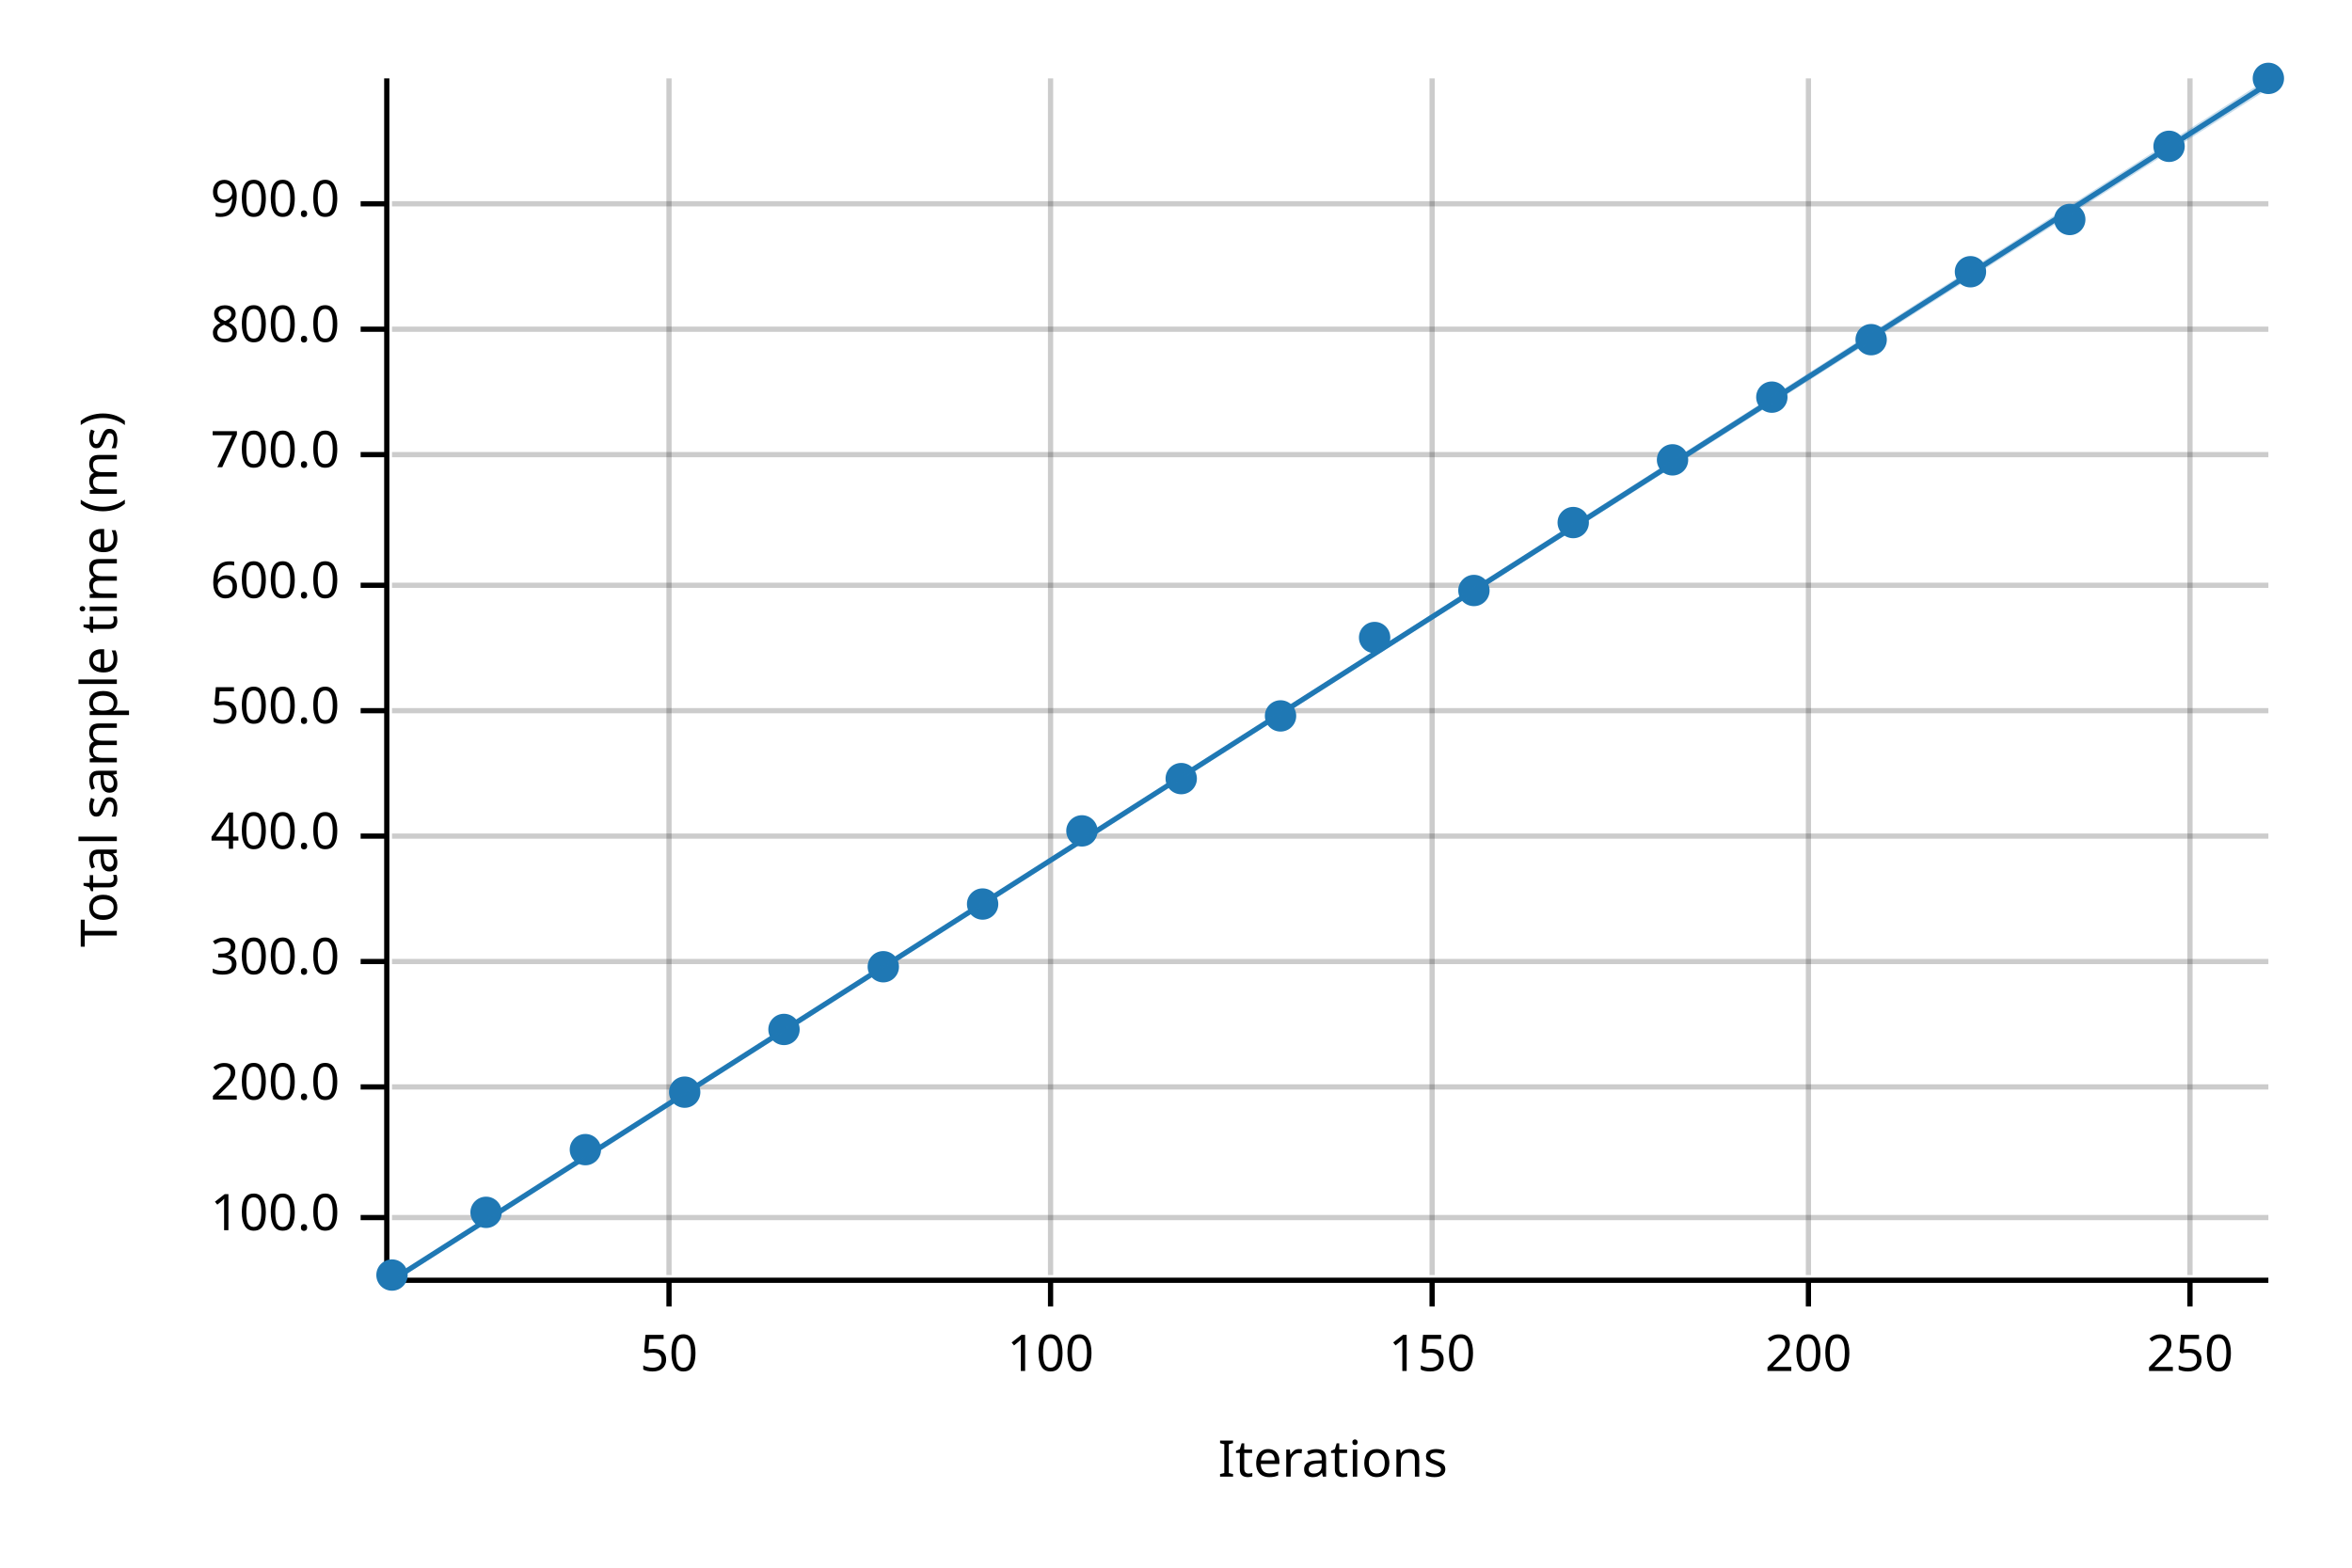
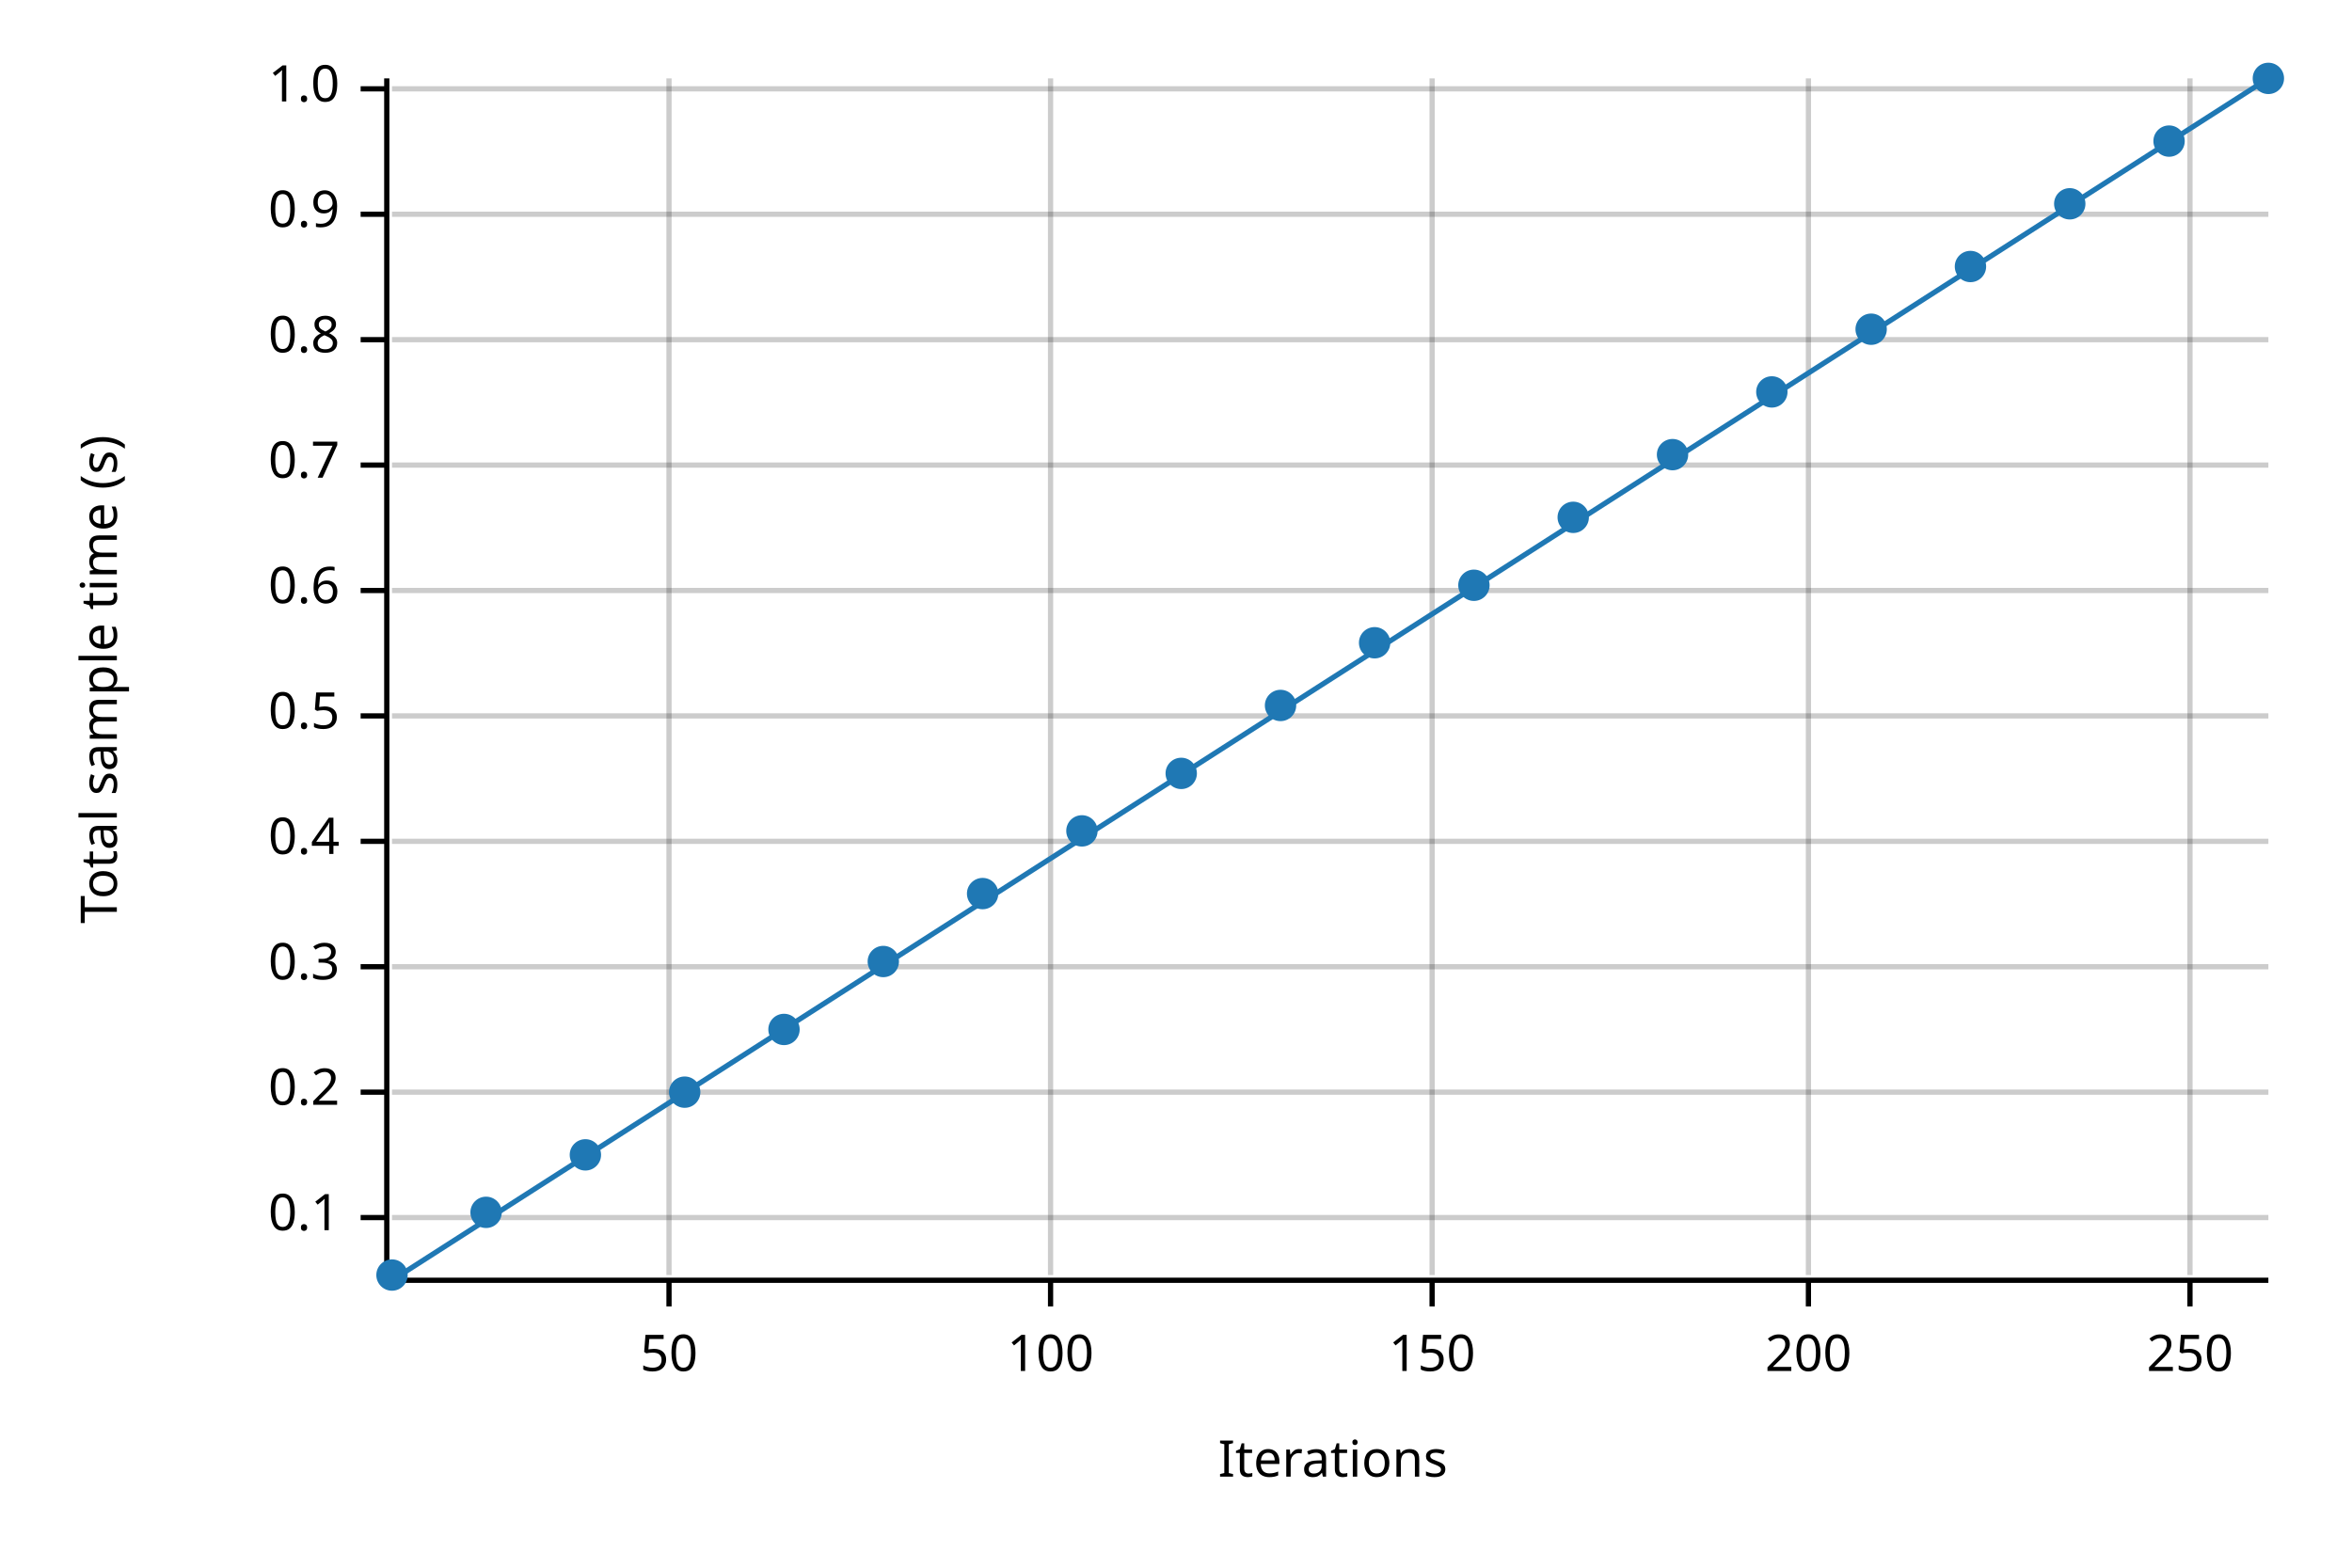
<svg xmlns="http://www.w3.org/2000/svg" width="450" height="300" viewBox="0 0 450 300">
  <text x="15" y="130" dy="0.76em" text-anchor="middle" font-family="sans-serif" font-size="9.677" opacity="1" fill="#000000" transform="rotate(270, 15, 130)">
- Total sample time (ms)
+ Total sample time (s)
</text>
  <text x="255" y="285" dy="-0.5ex" text-anchor="middle" font-family="sans-serif" font-size="9.677" opacity="1" fill="#000000">
Iterations
</text>
  <line opacity="0.2" stroke="#000000" stroke-width="1" x1="128" y1="244" x2="128" y2="15" />
  <line opacity="0.2" stroke="#000000" stroke-width="1" x1="201" y1="244" x2="201" y2="15" />
  <line opacity="0.2" stroke="#000000" stroke-width="1" x1="274" y1="244" x2="274" y2="15" />
  <line opacity="0.2" stroke="#000000" stroke-width="1" x1="346" y1="244" x2="346" y2="15" />
  <line opacity="0.2" stroke="#000000" stroke-width="1" x1="419" y1="244" x2="419" y2="15" />
  <line opacity="0.2" stroke="#000000" stroke-width="1" x1="75" y1="233" x2="434" y2="233" />
-   <line opacity="0.2" stroke="#000000" stroke-width="1" x1="75" y1="208" x2="434" y2="208" />
-   <line opacity="0.2" stroke="#000000" stroke-width="1" x1="75" y1="184" x2="434" y2="184" />
-   <line opacity="0.2" stroke="#000000" stroke-width="1" x1="75" y1="160" x2="434" y2="160" />
-   <line opacity="0.2" stroke="#000000" stroke-width="1" x1="75" y1="136" x2="434" y2="136" />
-   <line opacity="0.2" stroke="#000000" stroke-width="1" x1="75" y1="112" x2="434" y2="112" />
-   <line opacity="0.2" stroke="#000000" stroke-width="1" x1="75" y1="87" x2="434" y2="87" />
-   <line opacity="0.2" stroke="#000000" stroke-width="1" x1="75" y1="63" x2="434" y2="63" />
-   <line opacity="0.2" stroke="#000000" stroke-width="1" x1="75" y1="39" x2="434" y2="39" />
+   <line opacity="0.2" stroke="#000000" stroke-width="1" x1="75" y1="209" x2="434" y2="209" />
+   <line opacity="0.2" stroke="#000000" stroke-width="1" x1="75" y1="185" x2="434" y2="185" />
+   <line opacity="0.2" stroke="#000000" stroke-width="1" x1="75" y1="161" x2="434" y2="161" />
+   <line opacity="0.2" stroke="#000000" stroke-width="1" x1="75" y1="137" x2="434" y2="137" />
+   <line opacity="0.2" stroke="#000000" stroke-width="1" x1="75" y1="113" x2="434" y2="113" />
+   <line opacity="0.2" stroke="#000000" stroke-width="1" x1="75" y1="89" x2="434" y2="89" />
+   <line opacity="0.2" stroke="#000000" stroke-width="1" x1="75" y1="65" x2="434" y2="65" />
+   <line opacity="0.2" stroke="#000000" stroke-width="1" x1="75" y1="41" x2="434" y2="41" />
+   <line opacity="0.2" stroke="#000000" stroke-width="1" x1="75" y1="17" x2="434" y2="17" />
  <polyline fill="none" opacity="1" stroke="#000000" stroke-width="1" points="74,15 74,244 " />
  <text x="65" y="233" dy="0.5ex" text-anchor="end" font-family="sans-serif" font-size="9.677" opacity="1" fill="#000000">
- 100.0
+ 0.1
</text>
  <polyline fill="none" opacity="1" stroke="#000000" stroke-width="1" points="69,233 74,233 " />
-   <text x="65" y="208" dy="0.5ex" text-anchor="end" font-family="sans-serif" font-size="9.677" opacity="1" fill="#000000">
- 200.0
+   <text x="65" y="209" dy="0.5ex" text-anchor="end" font-family="sans-serif" font-size="9.677" opacity="1" fill="#000000">
+ 0.2
</text>
-   <polyline fill="none" opacity="1" stroke="#000000" stroke-width="1" points="69,208 74,208 " />
-   <text x="65" y="184" dy="0.5ex" text-anchor="end" font-family="sans-serif" font-size="9.677" opacity="1" fill="#000000">
- 300.0
+   <polyline fill="none" opacity="1" stroke="#000000" stroke-width="1" points="69,209 74,209 " />
+   <text x="65" y="185" dy="0.5ex" text-anchor="end" font-family="sans-serif" font-size="9.677" opacity="1" fill="#000000">
+ 0.3
</text>
-   <polyline fill="none" opacity="1" stroke="#000000" stroke-width="1" points="69,184 74,184 " />
-   <text x="65" y="160" dy="0.5ex" text-anchor="end" font-family="sans-serif" font-size="9.677" opacity="1" fill="#000000">
- 400.0
+   <polyline fill="none" opacity="1" stroke="#000000" stroke-width="1" points="69,185 74,185 " />
+   <text x="65" y="161" dy="0.5ex" text-anchor="end" font-family="sans-serif" font-size="9.677" opacity="1" fill="#000000">
+ 0.4
</text>
-   <polyline fill="none" opacity="1" stroke="#000000" stroke-width="1" points="69,160 74,160 " />
-   <text x="65" y="136" dy="0.5ex" text-anchor="end" font-family="sans-serif" font-size="9.677" opacity="1" fill="#000000">
- 500.0
+   <polyline fill="none" opacity="1" stroke="#000000" stroke-width="1" points="69,161 74,161 " />
+   <text x="65" y="137" dy="0.5ex" text-anchor="end" font-family="sans-serif" font-size="9.677" opacity="1" fill="#000000">
+ 0.5
</text>
-   <polyline fill="none" opacity="1" stroke="#000000" stroke-width="1" points="69,136 74,136 " />
-   <text x="65" y="112" dy="0.5ex" text-anchor="end" font-family="sans-serif" font-size="9.677" opacity="1" fill="#000000">
- 600.0
+   <polyline fill="none" opacity="1" stroke="#000000" stroke-width="1" points="69,137 74,137 " />
+   <text x="65" y="113" dy="0.5ex" text-anchor="end" font-family="sans-serif" font-size="9.677" opacity="1" fill="#000000">
+ 0.6
</text>
-   <polyline fill="none" opacity="1" stroke="#000000" stroke-width="1" points="69,112 74,112 " />
-   <text x="65" y="87" dy="0.5ex" text-anchor="end" font-family="sans-serif" font-size="9.677" opacity="1" fill="#000000">
- 700.0
+   <polyline fill="none" opacity="1" stroke="#000000" stroke-width="1" points="69,113 74,113 " />
+   <text x="65" y="89" dy="0.5ex" text-anchor="end" font-family="sans-serif" font-size="9.677" opacity="1" fill="#000000">
+ 0.7
</text>
-   <polyline fill="none" opacity="1" stroke="#000000" stroke-width="1" points="69,87 74,87 " />
-   <text x="65" y="63" dy="0.5ex" text-anchor="end" font-family="sans-serif" font-size="9.677" opacity="1" fill="#000000">
- 800.0
+   <polyline fill="none" opacity="1" stroke="#000000" stroke-width="1" points="69,89 74,89 " />
+   <text x="65" y="65" dy="0.5ex" text-anchor="end" font-family="sans-serif" font-size="9.677" opacity="1" fill="#000000">
+ 0.8
</text>
-   <polyline fill="none" opacity="1" stroke="#000000" stroke-width="1" points="69,63 74,63 " />
-   <text x="65" y="39" dy="0.5ex" text-anchor="end" font-family="sans-serif" font-size="9.677" opacity="1" fill="#000000">
- 900.0
+   <polyline fill="none" opacity="1" stroke="#000000" stroke-width="1" points="69,65 74,65 " />
+   <text x="65" y="41" dy="0.5ex" text-anchor="end" font-family="sans-serif" font-size="9.677" opacity="1" fill="#000000">
+ 0.9
</text>
-   <polyline fill="none" opacity="1" stroke="#000000" stroke-width="1" points="69,39 74,39 " />
+   <polyline fill="none" opacity="1" stroke="#000000" stroke-width="1" points="69,41 74,41 " />
+   <text x="65" y="17" dy="0.5ex" text-anchor="end" font-family="sans-serif" font-size="9.677" opacity="1" fill="#000000">
+ 1.0
+ </text>
+   <polyline fill="none" opacity="1" stroke="#000000" stroke-width="1" points="69,17 74,17 " />
  <polyline fill="none" opacity="1" stroke="#000000" stroke-width="1" points="75,245 434,245 " />
  <text x="128" y="255" dy="0.76em" text-anchor="middle" font-family="sans-serif" font-size="9.677" opacity="1" fill="#000000">
50
</text>
  <polyline fill="none" opacity="1" stroke="#000000" stroke-width="1" points="128,245 128,250 " />
  <text x="201" y="255" dy="0.76em" text-anchor="middle" font-family="sans-serif" font-size="9.677" opacity="1" fill="#000000">
100
</text>
  <polyline fill="none" opacity="1" stroke="#000000" stroke-width="1" points="201,245 201,250 " />
  <text x="274" y="255" dy="0.76em" text-anchor="middle" font-family="sans-serif" font-size="9.677" opacity="1" fill="#000000">
150
</text>
  <polyline fill="none" opacity="1" stroke="#000000" stroke-width="1" points="274,245 274,250 " />
  <text x="346" y="255" dy="0.76em" text-anchor="middle" font-family="sans-serif" font-size="9.677" opacity="1" fill="#000000">
200
</text>
  <polyline fill="none" opacity="1" stroke="#000000" stroke-width="1" points="346,245 346,250 " />
  <text x="419" y="255" dy="0.76em" text-anchor="middle" font-family="sans-serif" font-size="9.677" opacity="1" fill="#000000">
250
</text>
  <polyline fill="none" opacity="1" stroke="#000000" stroke-width="1" points="419,245 419,250 " />
  <circle cx="75" cy="244" r="3" opacity="1" fill="#1F78B4" stroke="none" stroke-width="1" />
  <circle cx="93" cy="232" r="3" opacity="1" fill="#1F78B4" stroke="none" stroke-width="1" />
-   <circle cx="112" cy="220" r="3" opacity="1" fill="#1F78B4" stroke="none" stroke-width="1" />
+   <circle cx="112" cy="221" r="3" opacity="1" fill="#1F78B4" stroke="none" stroke-width="1" />
  <circle cx="131" cy="209" r="3" opacity="1" fill="#1F78B4" stroke="none" stroke-width="1" />
  <circle cx="150" cy="197" r="3" opacity="1" fill="#1F78B4" stroke="none" stroke-width="1" />
-   <circle cx="169" cy="185" r="3" opacity="1" fill="#1F78B4" stroke="none" stroke-width="1" />
-   <circle cx="188" cy="173" r="3" opacity="1" fill="#1F78B4" stroke="none" stroke-width="1" />
+   <circle cx="169" cy="184" r="3" opacity="1" fill="#1F78B4" stroke="none" stroke-width="1" />
+   <circle cx="188" cy="171" r="3" opacity="1" fill="#1F78B4" stroke="none" stroke-width="1" />
  <circle cx="207" cy="159" r="3" opacity="1" fill="#1F78B4" stroke="none" stroke-width="1" />
-   <circle cx="226" cy="149" r="3" opacity="1" fill="#1F78B4" stroke="none" stroke-width="1" />
-   <circle cx="245" cy="137" r="3" opacity="1" fill="#1F78B4" stroke="none" stroke-width="1" />
-   <circle cx="263" cy="122" r="3" opacity="1" fill="#1F78B4" stroke="none" stroke-width="1" />
-   <circle cx="282" cy="113" r="3" opacity="1" fill="#1F78B4" stroke="none" stroke-width="1" />
-   <circle cx="301" cy="100" r="3" opacity="1" fill="#1F78B4" stroke="none" stroke-width="1" />
-   <circle cx="320" cy="88" r="3" opacity="1" fill="#1F78B4" stroke="none" stroke-width="1" />
-   <circle cx="339" cy="76" r="3" opacity="1" fill="#1F78B4" stroke="none" stroke-width="1" />
-   <circle cx="358" cy="65" r="3" opacity="1" fill="#1F78B4" stroke="none" stroke-width="1" />
-   <circle cx="377" cy="52" r="3" opacity="1" fill="#1F78B4" stroke="none" stroke-width="1" />
-   <circle cx="396" cy="42" r="3" opacity="1" fill="#1F78B4" stroke="none" stroke-width="1" />
-   <circle cx="415" cy="28" r="3" opacity="1" fill="#1F78B4" stroke="none" stroke-width="1" />
+   <circle cx="226" cy="148" r="3" opacity="1" fill="#1F78B4" stroke="none" stroke-width="1" />
+   <circle cx="245" cy="135" r="3" opacity="1" fill="#1F78B4" stroke="none" stroke-width="1" />
+   <circle cx="263" cy="123" r="3" opacity="1" fill="#1F78B4" stroke="none" stroke-width="1" />
+   <circle cx="282" cy="112" r="3" opacity="1" fill="#1F78B4" stroke="none" stroke-width="1" />
+   <circle cx="301" cy="99" r="3" opacity="1" fill="#1F78B4" stroke="none" stroke-width="1" />
+   <circle cx="320" cy="87" r="3" opacity="1" fill="#1F78B4" stroke="none" stroke-width="1" />
+   <circle cx="339" cy="75" r="3" opacity="1" fill="#1F78B4" stroke="none" stroke-width="1" />
+   <circle cx="358" cy="63" r="3" opacity="1" fill="#1F78B4" stroke="none" stroke-width="1" />
+   <circle cx="377" cy="51" r="3" opacity="1" fill="#1F78B4" stroke="none" stroke-width="1" />
+   <circle cx="396" cy="39" r="3" opacity="1" fill="#1F78B4" stroke="none" stroke-width="1" />
+   <circle cx="415" cy="27" r="3" opacity="1" fill="#1F78B4" stroke="none" stroke-width="1" />
  <circle cx="434" cy="15" r="3" opacity="1" fill="#1F78B4" stroke="none" stroke-width="1" />
-   <polyline fill="none" opacity="1" stroke="#1F78B4" stroke-width="1" points="75,245 434,16 " />
-   <polygon opacity="0.25" fill="#1F78B4" points="75,245 434,17 434,15 " />
+   <polyline fill="none" opacity="1" stroke="#1F78B4" stroke-width="1" points="75,245 434,15 " />
+   <polygon opacity="0.25" fill="#1F78B4" points="75,245 434,15 434,15 " />
</svg>
